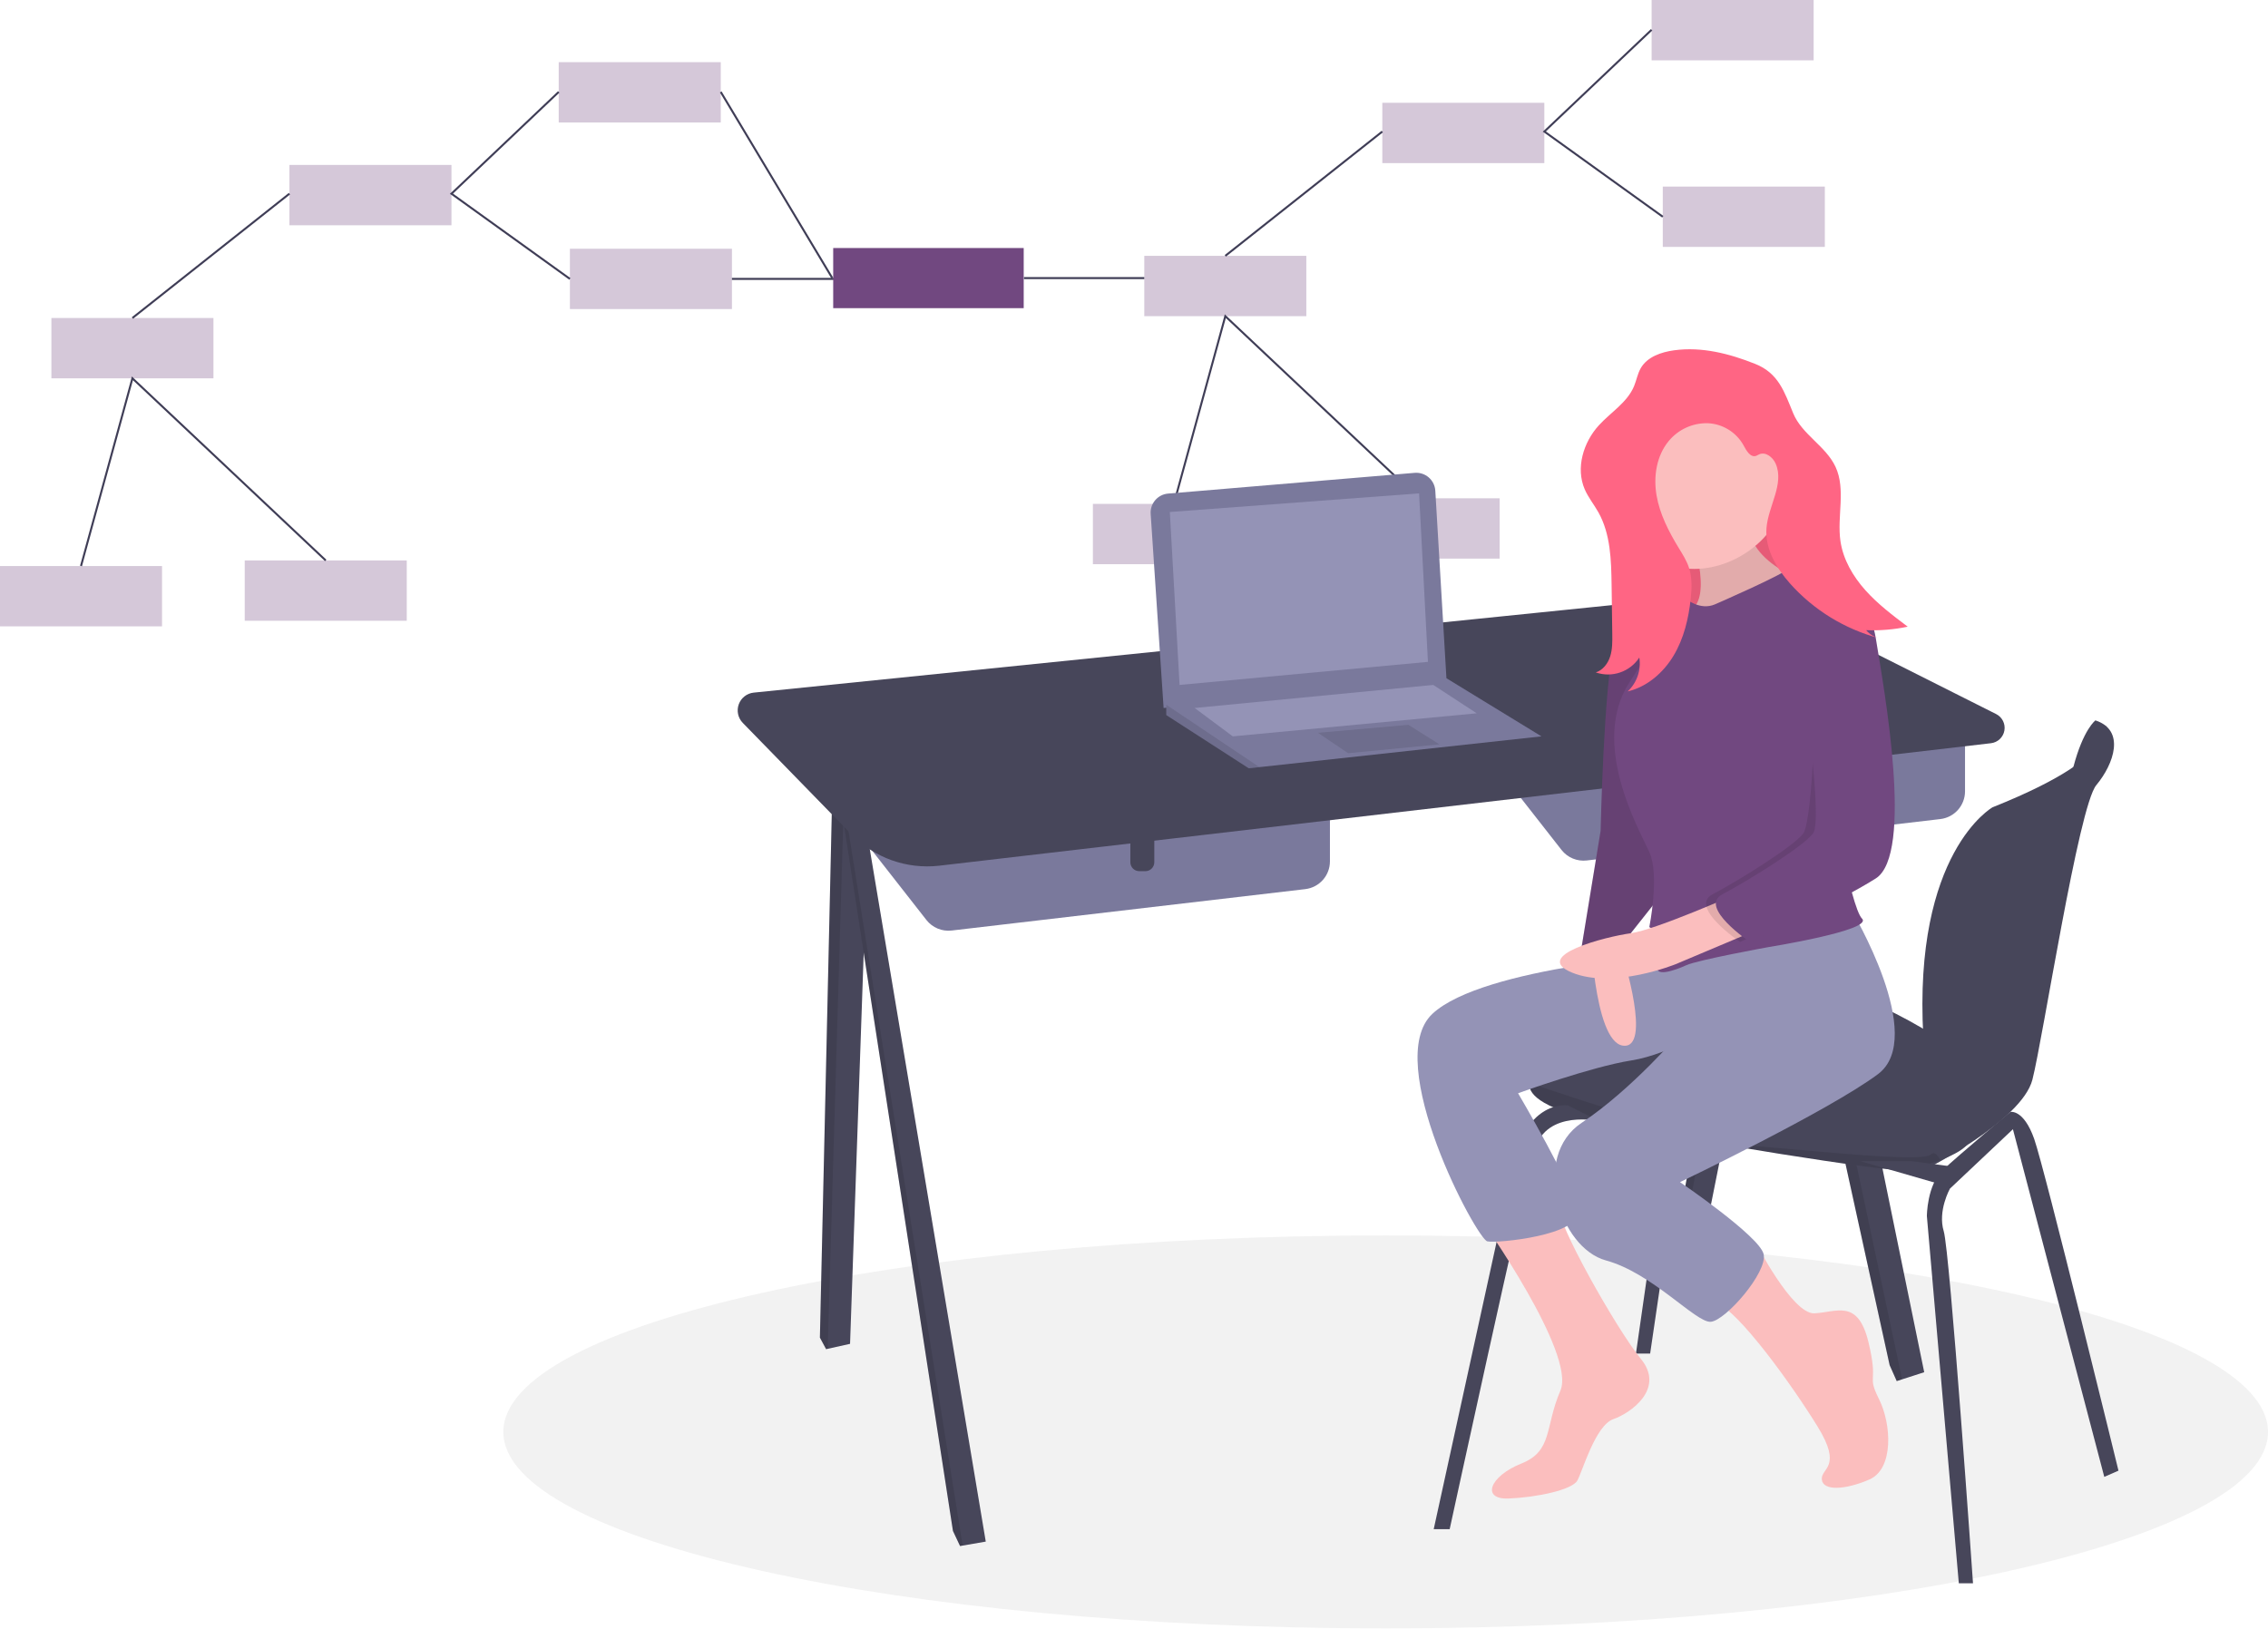
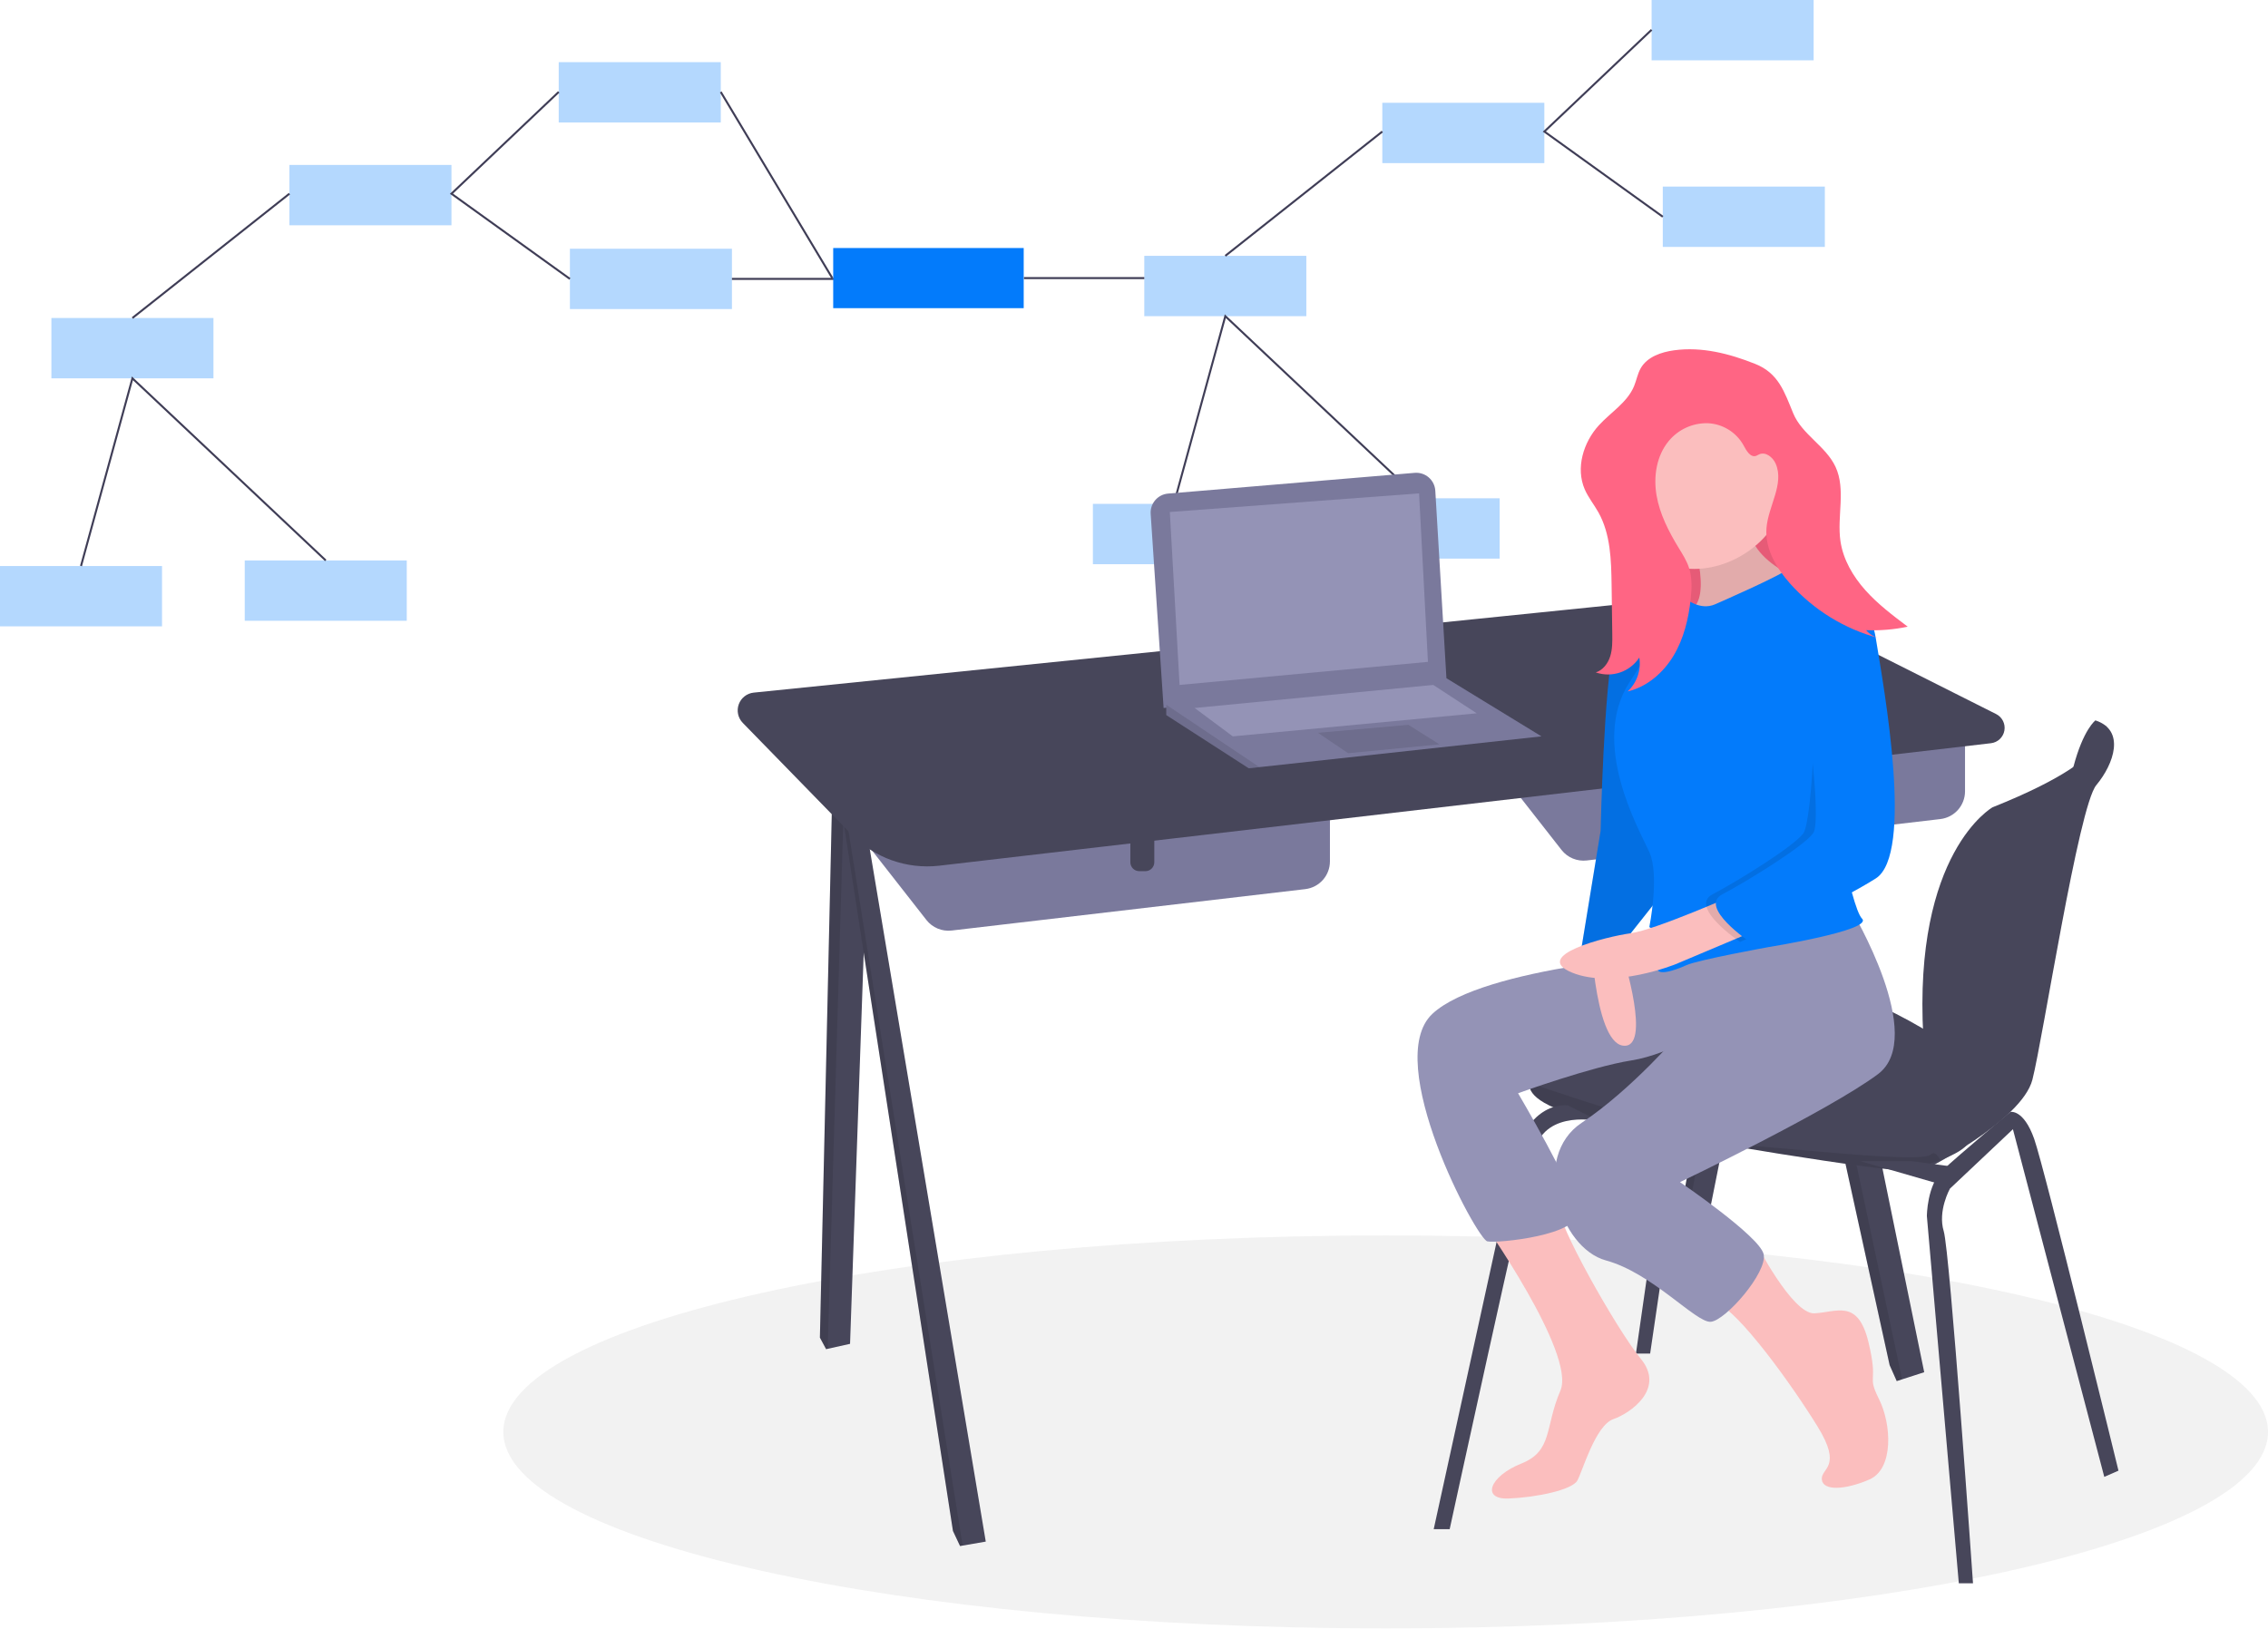
<svg xmlns="http://www.w3.org/2000/svg" id="e87ddc62-7528-42a5-8b37-f74ed0351019" data-name="Layer 1" width="1131" height="812.206" viewBox="0 0 1131 812.206">
-   <rect x="689.328" y="51.267" width="80.802" height="30.092" fill="#714880" opacity="0.3" />
-   <rect x="823.626" width="80.802" height="30.092" fill="#714880" opacity="0.3" />
-   <rect x="829.198" y="93.061" width="80.802" height="30.092" fill="#714880" opacity="0.3" />
-   <rect x="570.634" y="127.611" width="80.802" height="30.092" fill="#714880" opacity="0.3" />
-   <rect x="545" y="251.321" width="80.802" height="30.092" fill="#714880" opacity="0.3" />
-   <rect x="667.038" y="248.534" width="80.802" height="30.092" fill="#714880" opacity="0.3" />
+   <rect x="689.328" y="51.267" width="80.802" height="30.092" fill="#037bfb" opacity="0.3" />
+   <rect x="823.626" width="80.802" height="30.092" fill="#037bfb" opacity="0.3" />
+   <rect x="829.198" y="93.061" width="80.802" height="30.092" fill="#037bfb" opacity="0.3" />
+   <rect x="570.634" y="127.611" width="80.802" height="30.092" fill="#037bfb" opacity="0.3" />
+   <rect x="545" y="251.321" width="80.802" height="30.092" fill="#037bfb" opacity="0.3" />
+   <rect x="667.038" y="248.534" width="80.802" height="30.092" fill="#037bfb" opacity="0.3" />
  <polyline points="823.626 14.856 770.13 65.616 829.198 108.107" fill="none" stroke="#3f3d56" stroke-miterlimit="10" />
  <line x1="689.328" y1="65.616" x2="611.034" y2="127.611" fill="none" stroke="#3f3d56" stroke-miterlimit="10" />
  <polyline points="585.401 251.297 611.034 157.702 707.439 248.534" fill="none" stroke="#3f3d56" stroke-miterlimit="10" />
-   <rect x="144.328" y="82.267" width="80.802" height="30.092" fill="#714880" opacity="0.3" />
-   <rect x="278.626" y="31" width="80.802" height="30.092" fill="#714880" opacity="0.3" />
-   <rect x="284.198" y="124.061" width="80.802" height="30.092" fill="#714880" opacity="0.3" />
-   <rect x="25.634" y="158.611" width="80.802" height="30.092" fill="#714880" opacity="0.3" />
-   <rect y="282.321" width="80.802" height="30.092" fill="#714880" opacity="0.3" />
-   <rect x="122.038" y="279.534" width="80.802" height="30.092" fill="#714880" opacity="0.3" />
+   <rect x="144.328" y="82.267" width="80.802" height="30.092" fill="#037bfb" opacity="0.3" />
+   <rect x="278.626" y="31" width="80.802" height="30.092" fill="#037bfb" opacity="0.3" />
+   <rect x="284.198" y="124.061" width="80.802" height="30.092" fill="#037bfb" opacity="0.3" />
+   <rect x="25.634" y="158.611" width="80.802" height="30.092" fill="#037bfb" opacity="0.3" />
+   <rect y="282.321" width="80.802" height="30.092" fill="#037bfb" opacity="0.3" />
+   <rect x="122.038" y="279.534" width="80.802" height="30.092" fill="#037bfb" opacity="0.3" />
  <polyline points="278.626 45.856 225.13 96.616 284.198 139.107" fill="none" stroke="#3f3d56" stroke-miterlimit="10" />
  <line x1="144.328" y1="96.616" x2="66.034" y2="158.611" fill="none" stroke="#3f3d56" stroke-miterlimit="10" />
  <polyline points="40.401 282.297 66.034 188.702 162.439 279.534" fill="none" stroke="#3f3d56" stroke-miterlimit="10" />
  <line x1="365" y1="139.107" x2="456.634" y2="139.107" fill="none" stroke="#3f3d56" stroke-miterlimit="10" />
-   <rect x="415.5" y="123.706" width="95" height="30" fill="#714880" />
+   <rect x="415.5" y="123.706" width="95" height="30" fill="#037bfb" />
  <line x1="510.623" y1="138.706" x2="570.634" y2="138.706" fill="none" stroke="#3f3d56" stroke-miterlimit="10" />
  <line x1="415.045" y1="138.706" x2="359.427" y2="45.856" fill="none" stroke="#3f3d56" stroke-miterlimit="10" />
  <ellipse cx="691" cy="714.206" rx="440" ry="98" fill="#f2f2f2" />
  <polygon points="894.984 391.611 852.078 606.582 842.79 606.582 841.768 604.994 838.809 600.39 875.964 399.572 881.604 397.21 894.984 391.611" fill="#47465a" />
  <polygon points="881.604 397.21 841.768 604.994 838.809 600.39 875.964 399.572 881.604 397.21" opacity="0.1" />
  <polygon points="959.564 684.432 948.533 687.988 945.852 688.855 942.313 680.893 881.604 403.96 887.916 402.545 901.177 399.572 959.564 684.432" fill="#47465a" />
  <polygon points="948.533 687.988 945.852 688.855 942.313 680.893 881.604 403.96 887.916 402.545 948.533 687.988" opacity="0.1" />
  <polygon points="433.636 391.611 423.905 670.277 412.753 672.754 411.962 672.931 408.865 667.181 415.058 394.264 421.016 393.415 433.636 391.611" fill="#47465a" />
  <polygon points="421.016 393.415 412.753 672.754 411.962 672.931 408.865 667.181 415.058 394.264 421.016 393.415" opacity="0.1" />
  <polygon points="491.581 768.917 480.045 770.907 478.753 771.128 475.215 763.609 419.039 399.572 420.658 399.081 429.213 396.476 491.581 768.917" fill="#47465a" />
  <polygon points="480.045 770.907 478.753 771.128 475.215 763.609 419.039 399.572 420.658 399.081 480.045 770.907" opacity="0.1" />
  <path d="M770.246,412.949l42.951,54.882a13.928,13.928,0,0,0,12.588,5.249l176.318-20.65a13.928,13.928,0,0,0,12.308-13.833v-40.688Z" transform="translate(-34.5 -43.89695)" fill="#7a799c" />
  <path d="M880.388,377.898h11.943a0,0,0,0,1,0,0v17.236a4.438,4.438,0,0,1-4.438,4.438H884.825a4.438,4.438,0,0,1-4.438-4.438V377.898A0,0,0,0,1,880.388,377.898Z" fill="#47465a" />
  <path d="M453.539,447.893l42.951,54.882a13.928,13.928,0,0,0,12.588,5.249l176.318-20.65A13.928,13.928,0,0,0,697.704,473.541V432.853Z" transform="translate(-34.5 -43.89695)" fill="#7a799c" />
  <path d="M563.68,412.842h11.943a0,0,0,0,1,0,0v17.236a4.438,4.438,0,0,1-4.438,4.438H568.118a4.438,4.438,0,0,1-4.438-4.438V412.842A0,0,0,0,1,563.68,412.842Z" fill="#47465a" />
  <path d="M502.885,475.688l524.459-61.09a7.713,7.713,0,0,0,2.578-14.549l-93.817-47.182a108.587,108.587,0,0,0-59.802-11.017L410.361,389.36a8.918,8.918,0,0,0-5.459,15.095l54.259,55.668A52.673,52.673,0,0,0,502.885,475.688Z" transform="translate(-34.5 -43.89695)" fill="#47465a" />
  <path d="M1085.044,406.318l-5.61-3.101s-6.056,4.458-10.99,23.24,9.221.204,9.221.204l6.193-12.828Z" transform="translate(-34.5 -43.89695)" fill="#47465a" />
  <path d="M1025.027,578.38s-5.75,26.982-8.404,34.502c-1.3,3.68-7.582,7.046-14.544,9.621a97.379,97.379,0,0,1-19.073,4.976c-7.52.885-103.947-14.155-150.834-24.328-31.587-6.852-35.669-14.712-34.971-19.109a6.38,6.38,0,0,1,1.796-3.45s46.444-31.405,62.811-46.444,48.656-3.096,84.042,3.096S1025.027,578.38,1025.027,578.38Z" transform="translate(-34.5 -43.89695)" fill="#47465a" />
  <path d="M1079.434,403.217s21.674,14.155-51.31,43.348c0,0-39.669,22.367-34.505,114.503a25.27,25.27,0,0,0,3.673,11.702c7.53,12.385,23.666,43.737-3.227,47.63V627.478s48.656-24.328,53.964-45.117,23.001-136.237,31.848-146.853S1094.473,408.083,1079.434,403.217Z" transform="translate(-34.5 -43.89695)" fill="#47465a" />
  <path d="M1002.079,622.502a97.379,97.379,0,0,1-19.073,4.976c-7.52.885-103.947-14.155-150.834-24.328-31.587-6.852-35.669-14.712-34.971-19.109,20.763,7.099,88.183,29.632,112.378,31.494,28.751,2.212,83.68,8.36,87.842,4.18C999.023,618.105,1000.664,619.804,1002.079,622.502Z" transform="translate(-34.5 -43.89695)" opacity="0.1" />
  <path d="M749.457,806.621l42.021-191.971s7.52-20.347,24.77-19.462L832.172,603.15s-26.54-6.193-32.29,14.155S757.419,806.621,757.419,806.621Z" transform="translate(-34.5 -43.89695)" fill="#47465a" />
  <polygon points="815.808 675.143 832.616 557.926 840.136 557.926 822.885 675.143 815.808 675.143" fill="#47465a" />
  <path d="M1011.315,833.603l-15.924-183.124s0-15.482,7.962-23.001,33.665-28.97,33.665-28.97,6.587-1.551,11.895,13.489,42.021,165.431,42.021,165.431l-7.077,3.096L1038.297,607.131l-31.405,29.636s-6.193,11.058-3.096,21.232,14.597,175.604,14.597,175.604Z" transform="translate(-34.5 -43.89695)" fill="#47465a" />
  <polygon points="927.717 579.158 967.526 590.658 976.373 582.254 953.372 579.158 927.717 579.158" fill="#47465a" />
  <path d="M608.313,300.201l6.455,96.824,141.103-13.712-5.615-94.649a9.52,9.52,0,0,0-10.301-8.922L617.013,290.082A9.52,9.52,0,0,0,608.313,300.201Z" transform="translate(-34.5 -43.89695)" fill="#7a799c" />
  <polygon points="768.7 367.282 628.039 382.627 622.731 383.206 581.595 356.667 581.595 350.916 721.37 338.328 768.7 367.282" fill="#7a799c" />
  <polygon points="628.039 382.627 622.731 383.206 581.595 356.667 581.595 351.518 628.039 382.627" opacity="0.1" />
  <polygon points="583.364 255.373 588.23 341.627 712.082 330.127 707.658 246.084 583.364 255.373" fill="#9493b6" />
  <polygon points="657.233 365.513 672.272 375.687 717.832 371.263 702.35 361.532 657.233 365.513" opacity="0.1" />
  <polygon points="595.749 353.128 614.769 367.282 736.41 355.782 714.736 341.627 595.749 353.128" fill="#9493b6" />
  <rect x="811.605" y="222.42" width="89.793" height="89.793" fill="#ff6584" />
  <rect x="811.605" y="222.42" width="89.793" height="89.793" opacity="0.1" />
  <path d="M877.029,307.871s12.667,34.306,0,40.639,45.389,0,45.389,0l16.361-13.195s-36.945-10.556-31.667-34.834S877.029,307.871,877.029,307.871Z" transform="translate(-34.5 -43.89695)" fill="#fbbebe" />
  <path d="M877.029,307.871s12.667,34.306,0,40.639,45.389,0,45.389,0l16.361-13.195s-36.945-10.556-31.667-34.834S877.029,307.871,877.029,307.871Z" transform="translate(-34.5 -43.89695)" opacity="0.1" />
  <path d="M773.056,651.986s47.501,67.029,39.584,85.501-3.694,30.084-19.528,36.417-20.056,17.945-6.333,17.417,31.667-4.222,34.306-8.972,8.972-27.445,17.945-30.611S864.89,736.431,852.751,721.653s-42.725-69.21-40.363-74.717S773.056,651.986,773.056,651.986Z" transform="translate(-34.5 -43.89695)" fill="#fbbebe" />
  <path d="M872.279,519.512s-98.168,6.333-123.501,30.084,22.167,112.418,27.445,113.474,46.445-3.167,44.862-14.778-29.556-59.112-29.556-59.112,36.417-13.195,56.473-16.361,42.223-17.945,42.223-17.945Z" transform="translate(-34.5 -43.89695)" fill="#9493b6" />
  <path d="M827.417,504.734s1.583,58.584,16.361,60.695,0-44.862,0-44.862l-.528-17.945Z" transform="translate(-34.5 -43.89695)" fill="#fbbebe" />
-   <path d="M872.279,351.149s-27.445-7.917-32.723,13.195-6.861,93.946-6.861,93.946l-9.5,58.056s17.417-5.278,21.111-2.639l22.167-27.973Z" transform="translate(-34.5 -43.89695)" fill="#714880" />
+   <path d="M872.279,351.149s-27.445-7.917-32.723,13.195-6.861,93.946-6.861,93.946l-9.5,58.056s17.417-5.278,21.111-2.639l22.167-27.973Z" transform="translate(-34.5 -43.89695)" fill="#037bfb" />
  <path d="M872.279,351.149s-27.445-7.917-32.723,13.195-6.861,93.946-6.861,93.946l-9.5,58.056s17.417-5.278,21.111-2.639l22.167-27.973Z" transform="translate(-34.5 -43.89695)" opacity="0.1" />
  <path d="M909.779,663.225s18.445,36.261,29.528,35.733,21.639-7.389,26.917,14.25-1.056,15.834,5.278,28.5,7.389,34.834-4.75,40.112-23.222,5.806-23.75,0,10.556-5.806-2.111-26.389-39.584-58.056-50.667-61.751S909.779,663.225,909.779,663.225Z" transform="translate(-34.5 -43.89695)" fill="#fbbebe" />
  <path d="M957.78,497.873s38,63.334,13.195,81.806-98.696,53.834-98.696,53.834,39.584,26.917,41.695,35.889-19,33.25-26.389,33.778-29.028-24.278-52.251-30.611-37.473-51.723-12.139-68.612,49.084-44.862,49.084-44.862l-7.385-40.634Z" transform="translate(-34.5 -43.89695)" fill="#9493b6" />
  <path d="M924.84,286.664c0,22.444-22.991,40.999-45.436,40.999a40.639,40.639,0,1,1,0-81.279C901.849,246.384,924.84,264.219,924.84,286.664Z" transform="translate(-34.5 -43.89695)" fill="#fbbebe" />
-   <path d="M889.696,345.343s36.417-15.834,36.417-17.945,21.111,4.75,25.861,8.972,7.389,3.694,10.556,12.139-15.834,87.084-15.834,87.084,10.556,60.695,16.361,66.501S916.085,516.345,916.085,516.345s-34.834,6.333-40.639,8.972-16.361,6.333-14.25,0,11.083-11.083-4.222-19c0,0,5.278-25.861,0-37.473s-29.556-53.834-10.028-84.445,28.5-41.695,28.5-41.695S882.307,348.51,889.696,345.343Z" transform="translate(-34.5 -43.89695)" fill="#714880" />
+   <path d="M889.696,345.343s36.417-15.834,36.417-17.945,21.111,4.75,25.861,8.972,7.389,3.694,10.556,12.139-15.834,87.084-15.834,87.084,10.556,60.695,16.361,66.501S916.085,516.345,916.085,516.345s-34.834,6.333-40.639,8.972-16.361,6.333-14.25,0,11.083-11.083-4.222-19c0,0,5.278-25.861,0-37.473s-29.556-53.834-10.028-84.445,28.5-41.695,28.5-41.695S882.307,348.51,889.696,345.343Z" transform="translate(-34.5 -43.89695)" fill="#037bfb" />
  <path d="M901.307,489.428S860.14,507.687,847.737,509.377s-49.876,11.19-29.292,19.635,51.723-4.222,51.723-4.222l43.806-18.472Z" transform="translate(-34.5 -43.89695)" fill="#fbbebe" />
  <path d="M945.629,343.724s15.202-7.353,19.424,18.508,19,107.668,0,119.807-62.806,31.667-62.806,31.667-25.861-17.417-13.722-23.75,41.167-24.278,45.389-30.611,8.488-77.027,1.099-88.638S945.629,343.724,945.629,343.724Z" transform="translate(-34.5 -43.89695)" opacity="0.1" />
-   <path d="M944.585,337.427s21.111-1.056,25.334,24.806,19,107.668,0,119.807-62.806,31.667-62.806,31.667-25.861-17.417-13.722-23.75,41.167-24.278,45.389-30.611S935.613,387.038,928.224,375.427,944.585,337.427,944.585,337.427Z" transform="translate(-34.5 -43.89695)" fill="#714880" />
+   <path d="M944.585,337.427s21.111-1.056,25.334,24.806,19,107.668,0,119.807-62.806,31.667-62.806,31.667-25.861-17.417-13.722-23.75,41.167-24.278,45.389-30.611S935.613,387.038,928.224,375.427,944.585,337.427,944.585,337.427Z" transform="translate(-34.5 -43.89695)" fill="#037bfb" />
  <path d="M869.394,218.612c-6.479.882-13.429,3.252-16.689,8.92-1.595,2.774-2.111,6.027-3.34,8.982-3.391,8.153-11.628,13.021-17.574,19.548-7.75,8.507-11.598,21.326-7.028,31.887,1.77,4.09,4.644,7.593,6.824,11.48,6.081,10.843,6.405,23.865,6.578,36.296l.34,24.441c.052,3.732.093,7.54-1.03,11.099s-3.633,6.893-7.192,8.017a18.64,18.64,0,0,0,21.708-7.413,19.049,19.049,0,0,1-5.822,16.899c9.676-2.279,17.79-9.316,22.902-17.842s7.482-18.442,8.545-28.326c.562-5.228.76-10.633-.892-15.625-1.163-3.516-3.192-6.668-5.118-9.83-4.966-8.154-9.437-16.826-11.037-26.238s.006-19.738,6.118-27.072a24.454,24.454,0,0,1,19.315-8.856,21.503,21.503,0,0,1,17.928,10.975c1.412,2.658,3.421,6.26,6.282,5.326a15.523,15.523,0,0,0,1.549-.761c3.19-1.452,6.814,1.413,8.221,4.623,4.437,10.127-3.738,21.181-4.583,32.205-.786,10.255,4.931,19.926,11.765,27.612a90.717,90.717,0,0,0,44.353,27.25,12.449,12.449,0,0,1-6.434-3.997,84.47,84.47,0,0,0,20.757-1.74c-7.426-5.596-14.905-11.24-21.105-18.171s-11.11-15.316-12.447-24.518c-1.794-12.35,2.805-25.723-2.454-37.041-4.808-10.347-16.732-16.129-21.087-26.674-4.423-10.712-7.291-20.017-19.002-24.68C896.962,220.299,883.204,216.732,869.394,218.612Z" transform="translate(-34.5 -43.89695)" fill="#ff6584" />
</svg>
